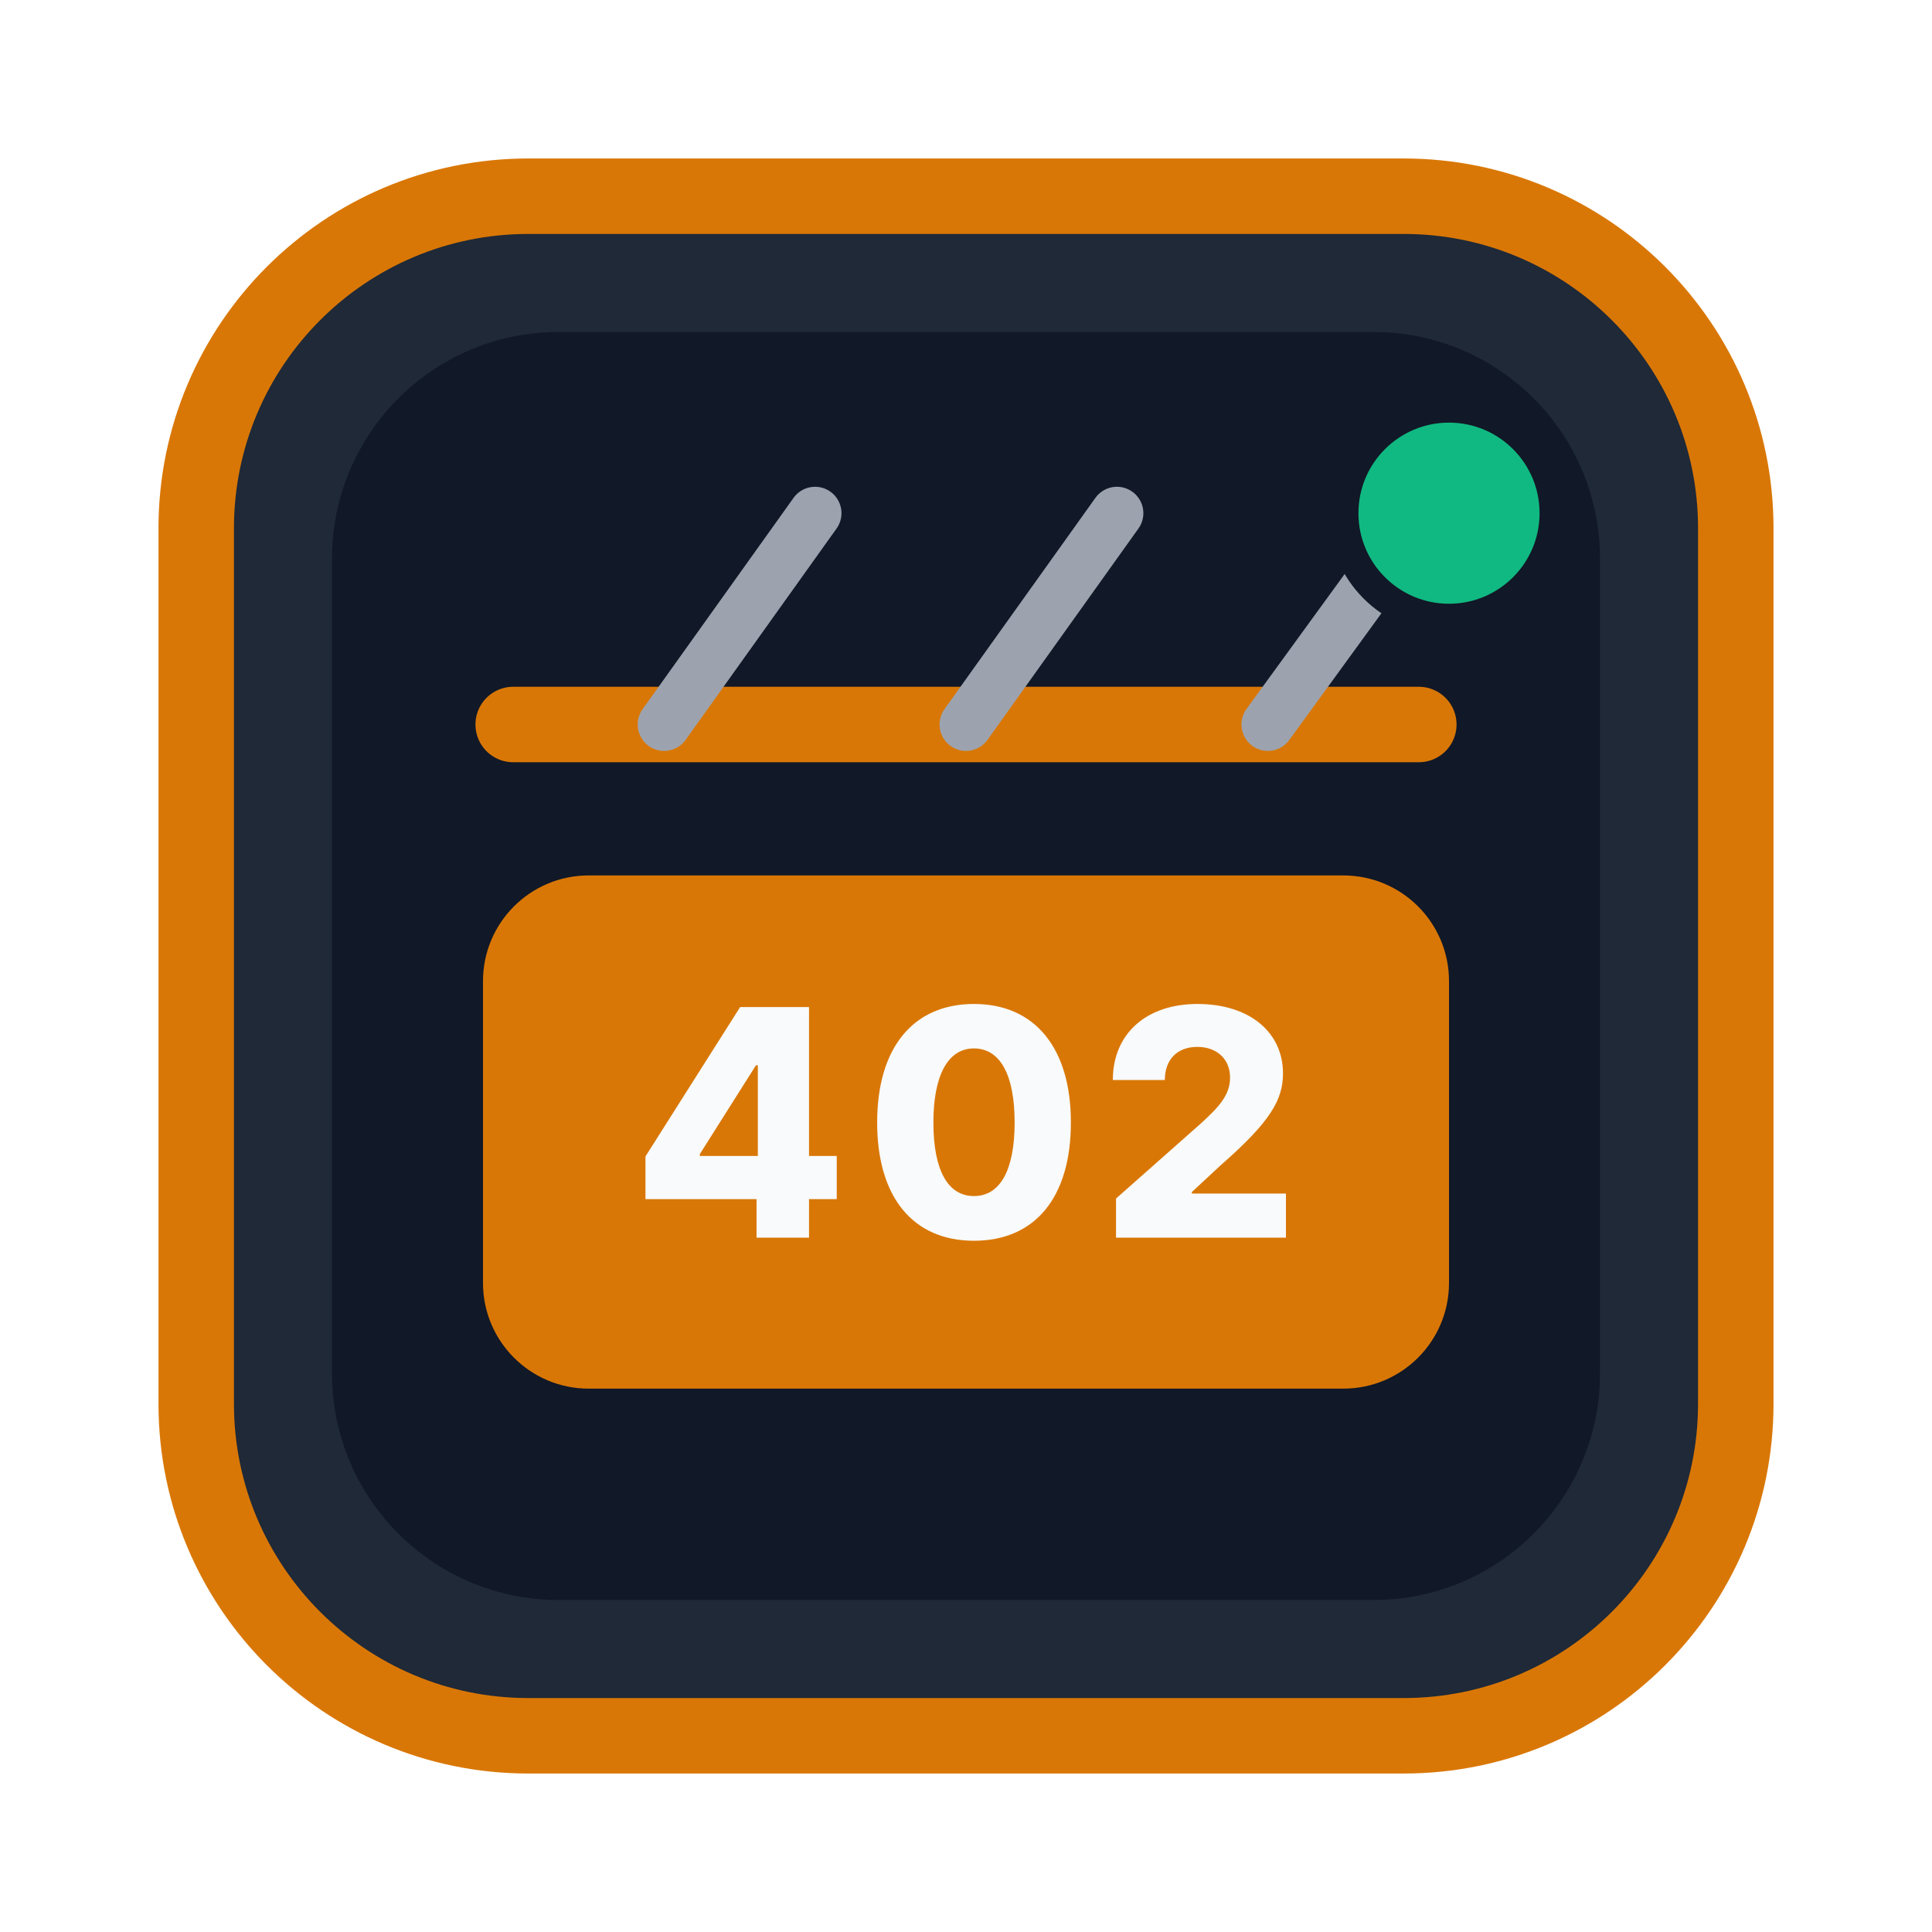
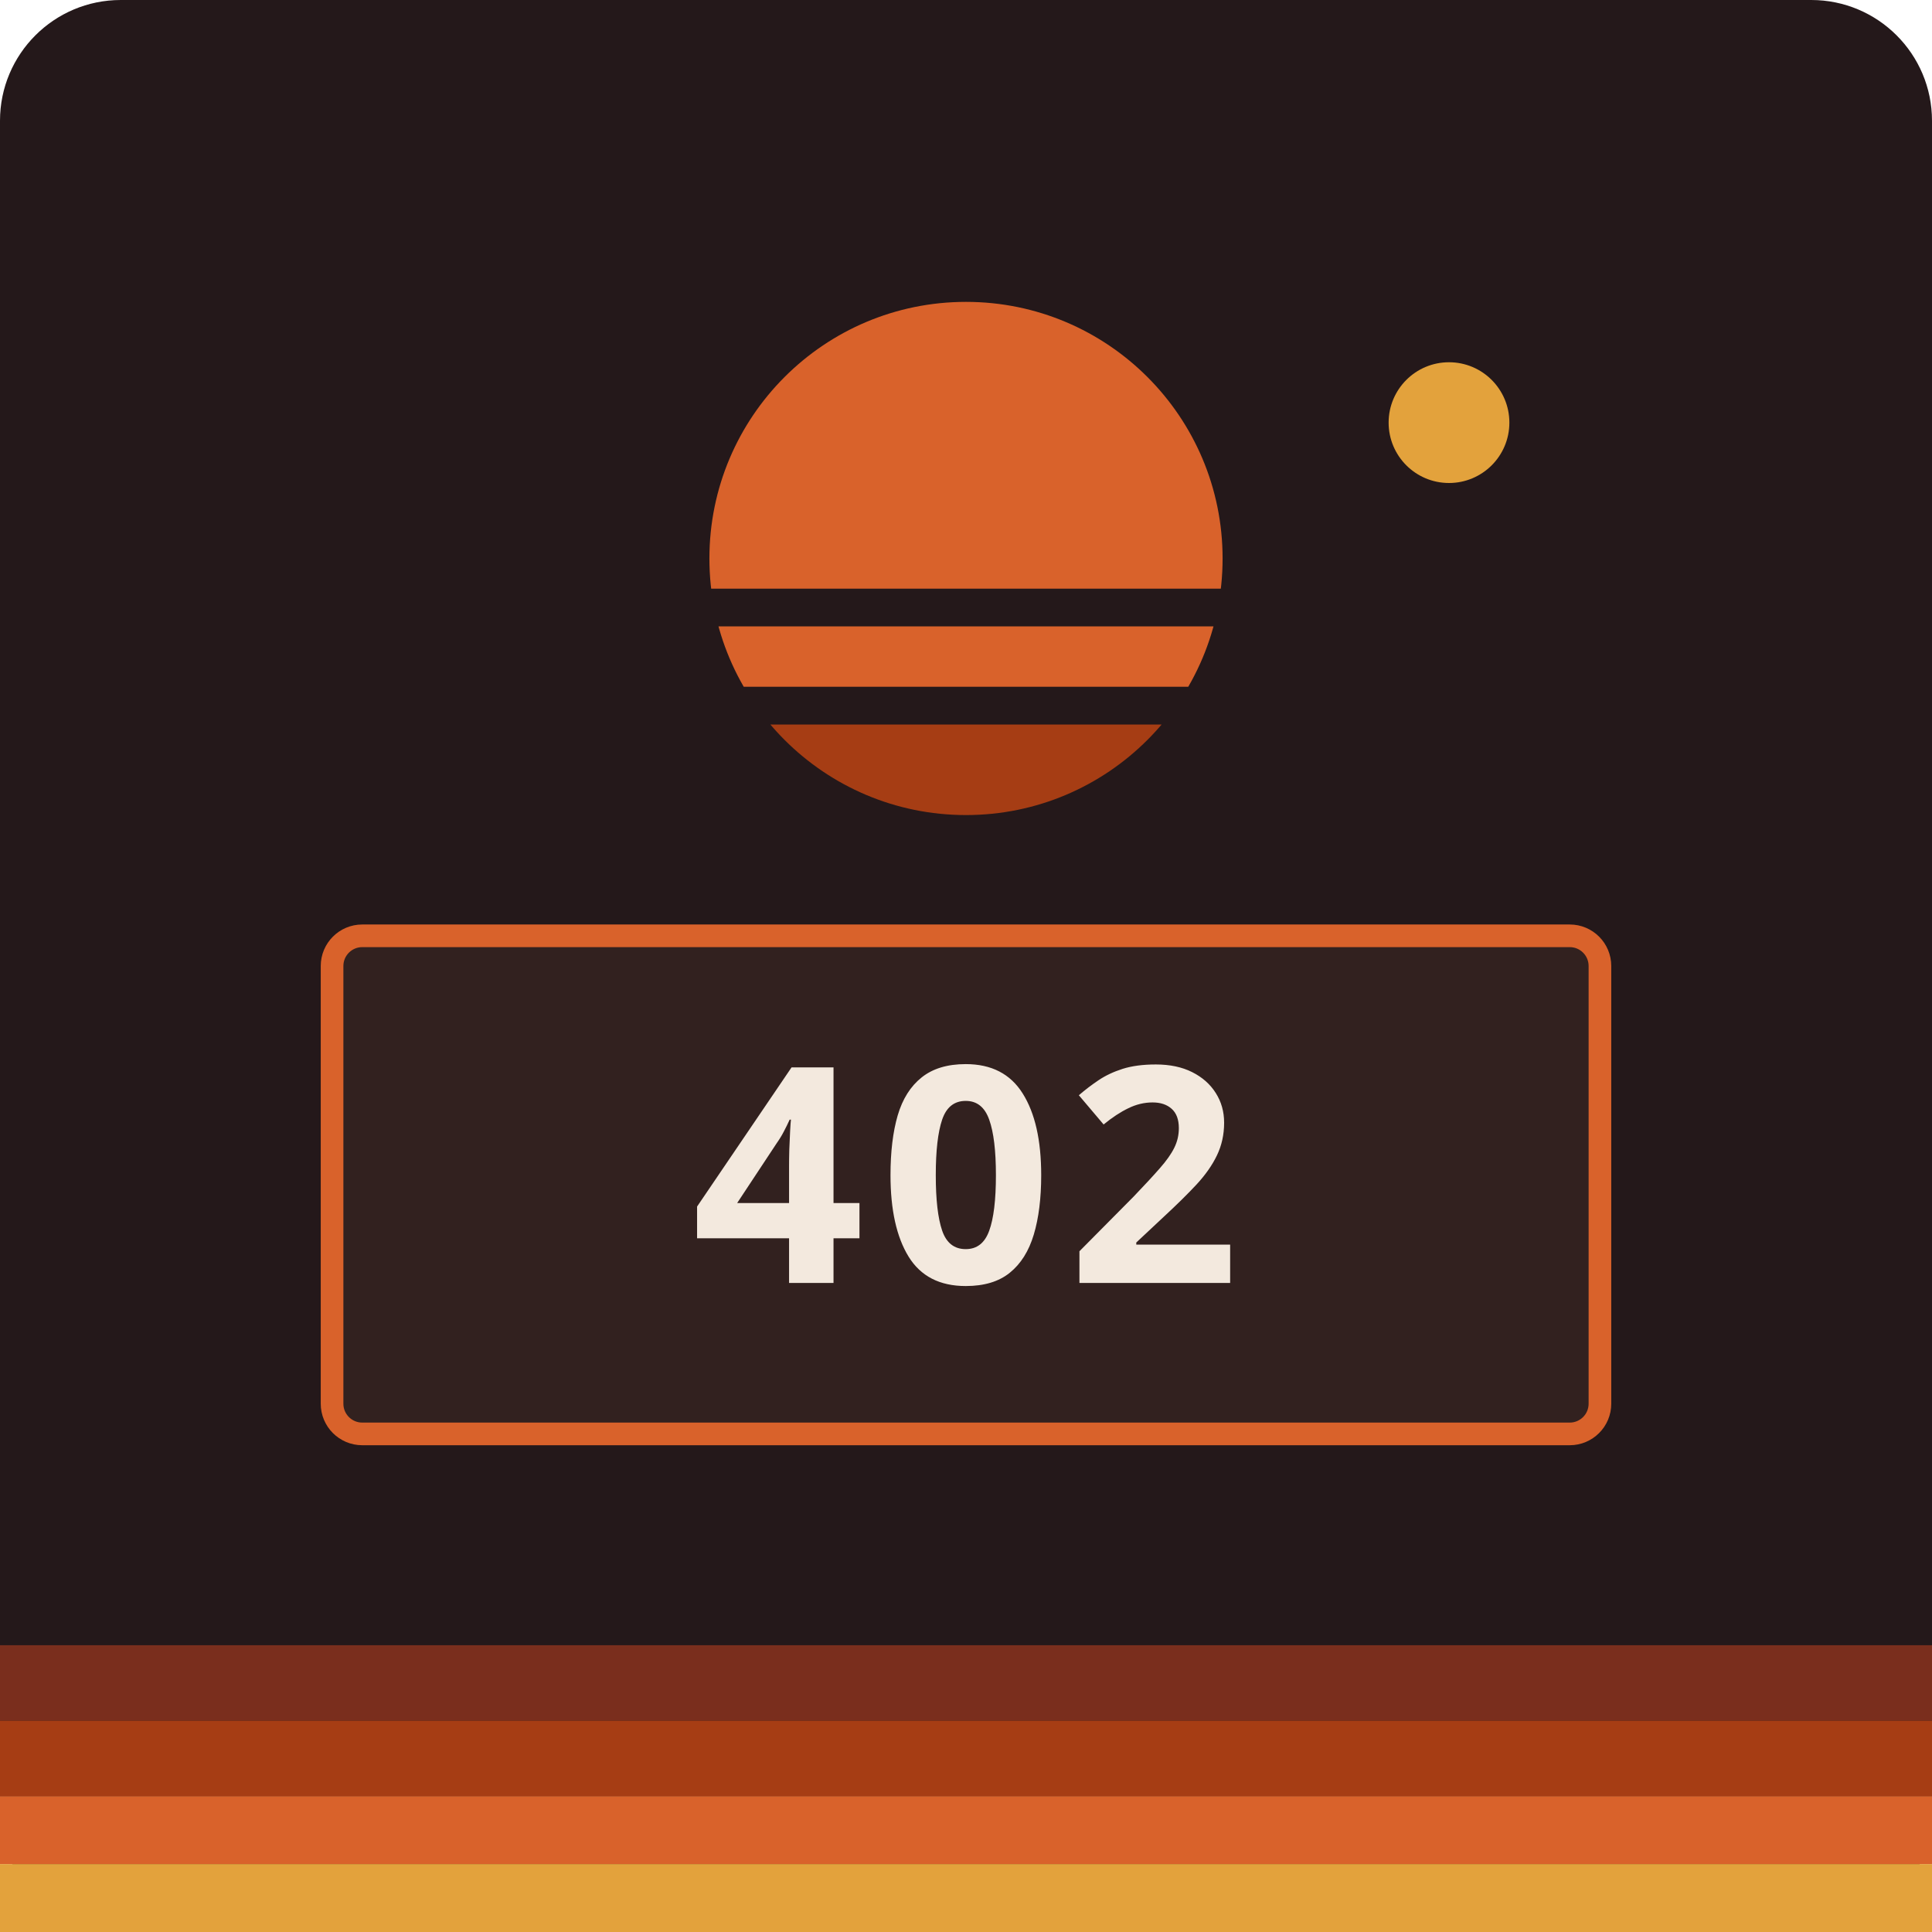
<svg xmlns="http://www.w3.org/2000/svg" viewBox="0 0 256 256" width="256" height="256" fill="none">
-   <rect x="26" y="26" width="204" height="204" rx="44" fill="#1F2937" stroke="#D97706" stroke-width="10" />
-   <rect x="44" y="44" width="168" height="168" rx="30" fill="#111827" />
-   <path d="M68 96H188" stroke="#D97706" stroke-width="10" stroke-linecap="round" />
-   <path d="M88 96L108 68M128 96L148 68M168 96L184 74" stroke="#9CA3AF" stroke-width="7" stroke-linecap="round" />
-   <rect x="64" y="116" width="128" height="68" rx="14" fill="#D97706" />
-   <text x="128" y="164" text-anchor="middle" font-family="system-ui, -apple-system, Segoe UI, sans-serif" font-weight="800" font-size="42" letter-spacing="2" fill="#F9FAFB">402</text>
-   <circle cx="192" cy="68" r="14" fill="#10B981" stroke="#111827" stroke-width="4" />
+   <rect width="256" height="256" rx="16" fill="#24181a" />
+   <rect x="0" y="218" width="256" height="10" fill="#7a2e1d" />
+   <rect x="0" y="228" width="256" height="10" fill="#a63d14" />
+   <rect x="0" y="238" width="256" height="9" fill="#d9622b" />
+   <rect x="0" y="247" width="256" height="9" fill="#e3a23c" />
+   <clipPath id="strata-sun">
+     <circle cx="128" cy="74" r="34" />
+   </clipPath>
+   <g clip-path="url(#strata-sun)">
+     <rect x="94" y="40" width="68" height="38" fill="#d9622b" />
+     <rect x="94" y="83" width="68" height="8" fill="#d9622b" />
+     <rect x="94" y="96" width="68" height="12" fill="#a63d14" />
+   </g>
+   <rect x="44" y="124" width="168" height="66" rx="4" fill="#32211f" stroke="#d9622b" stroke-width="3" />
+   <text x="128" y="170" text-anchor="middle" font-family="Archivo, 'IBM Plex Sans', system-ui, sans-serif" font-weight="800" font-size="40" letter-spacing="2" fill="#f3e9de">402</text>
+   <circle cx="192" cy="56" r="8" fill="#e3a23c" />
</svg>
